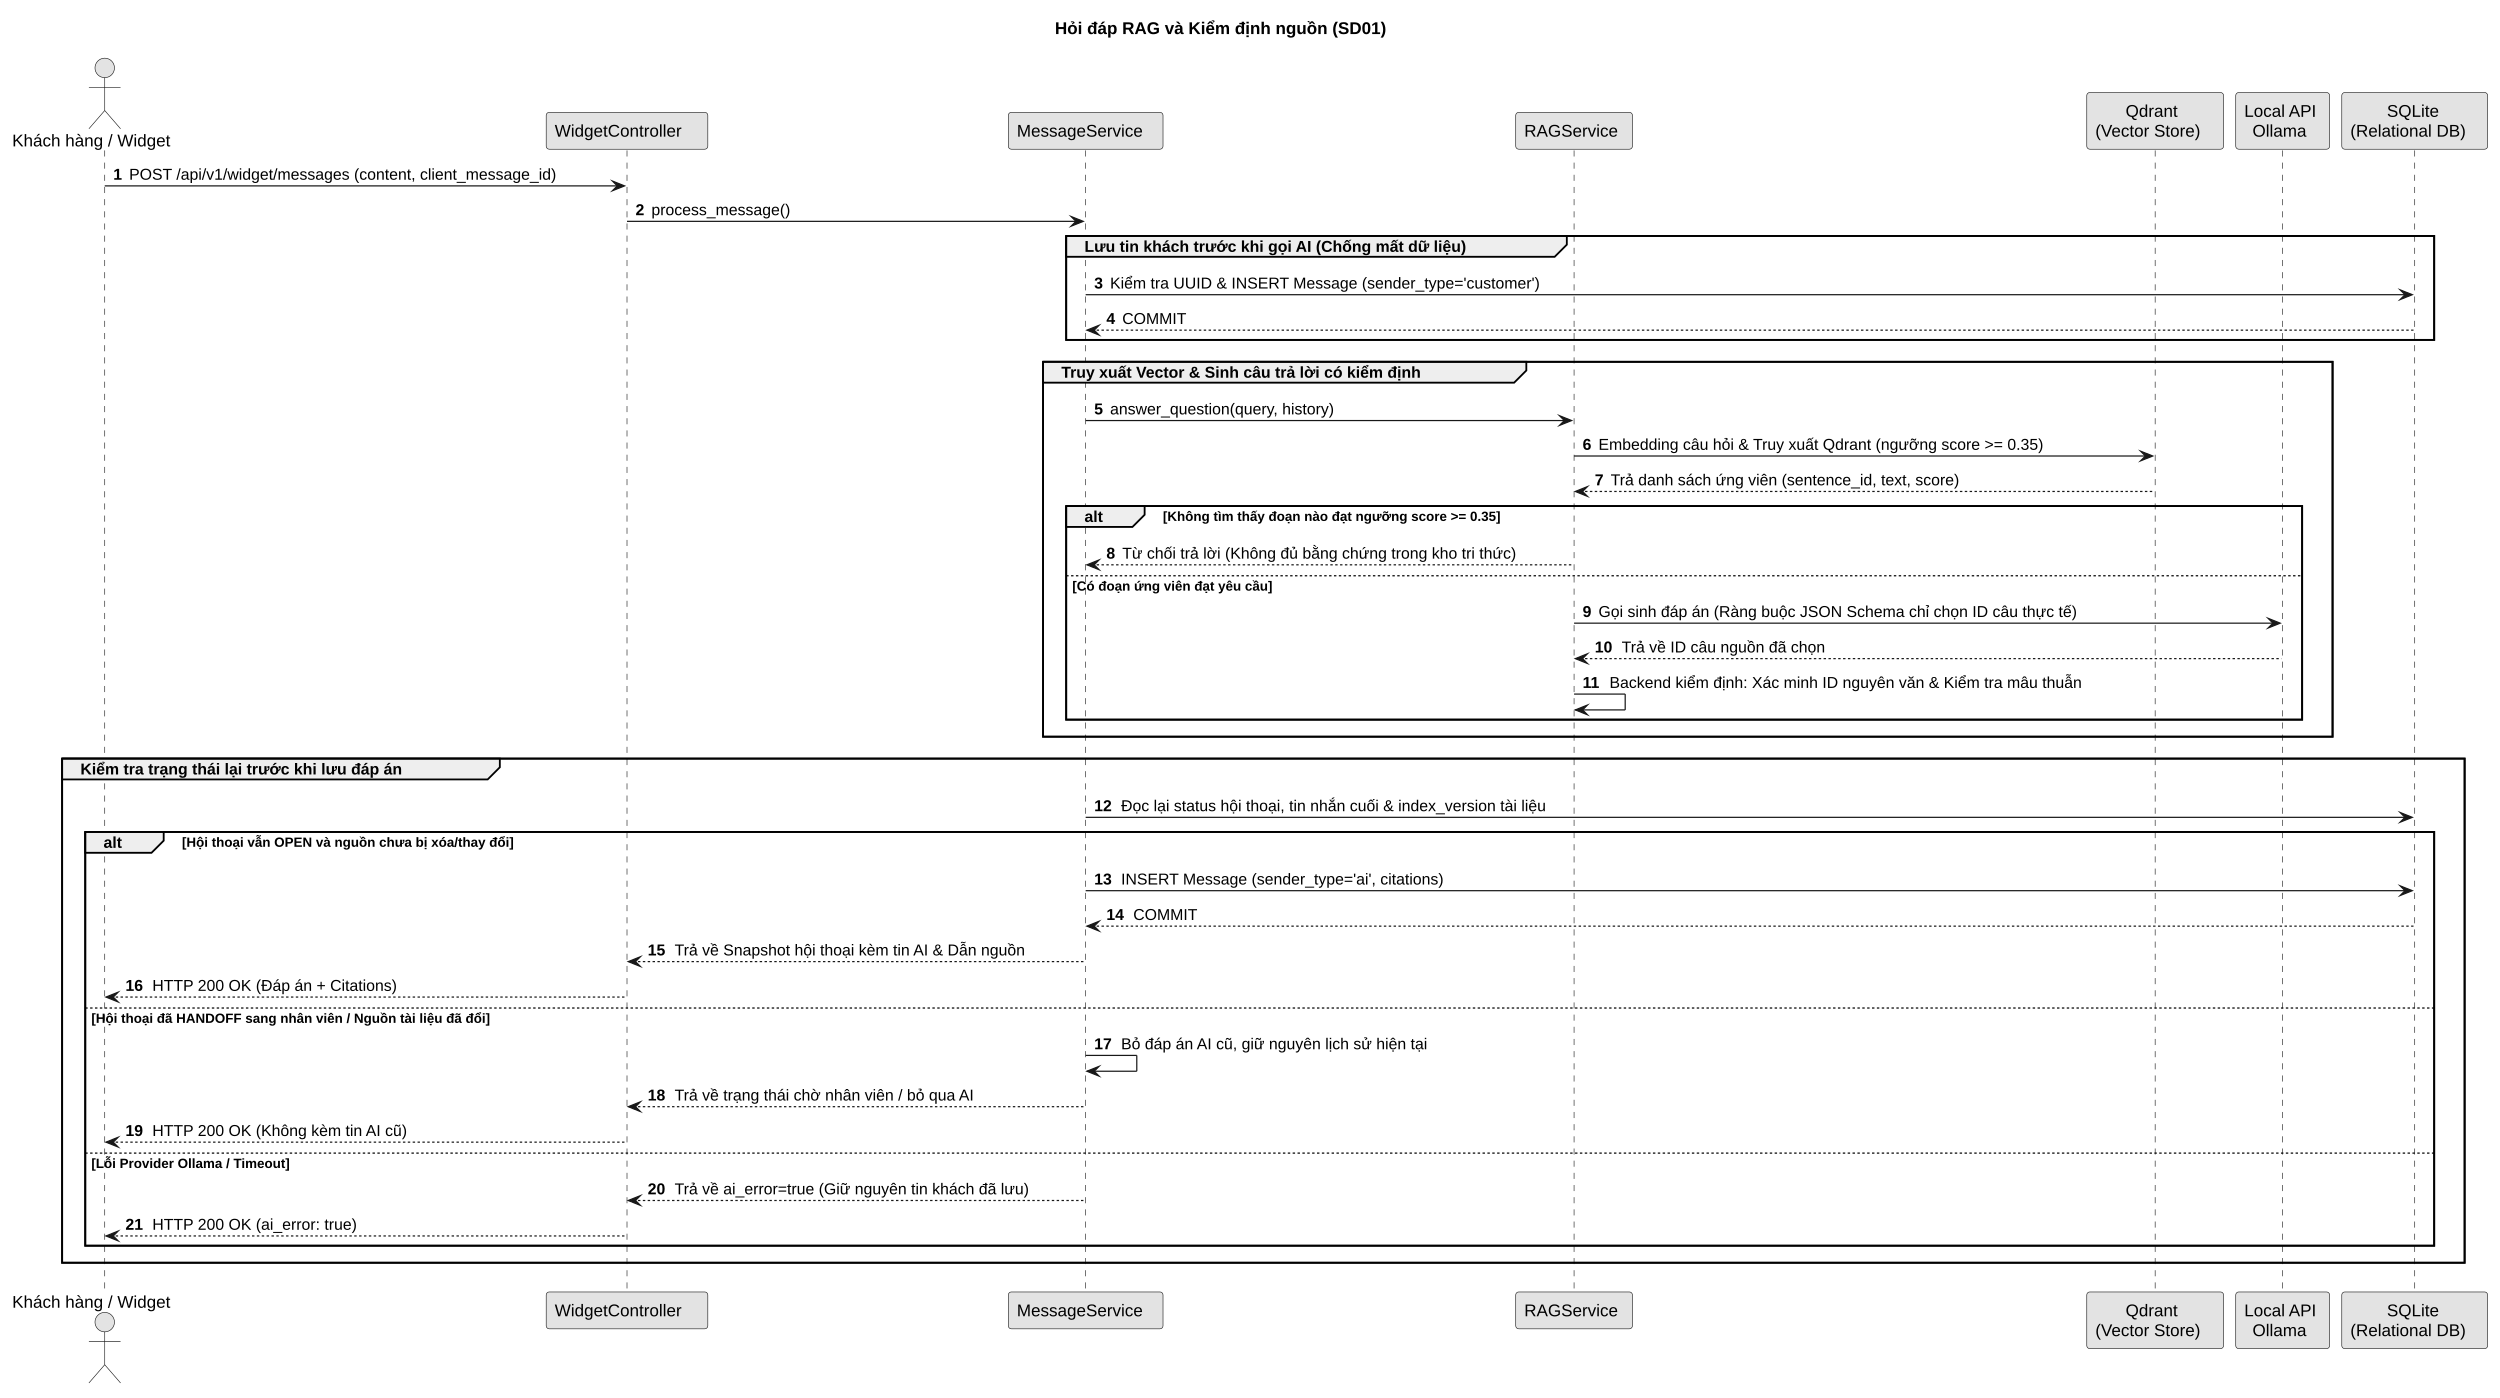
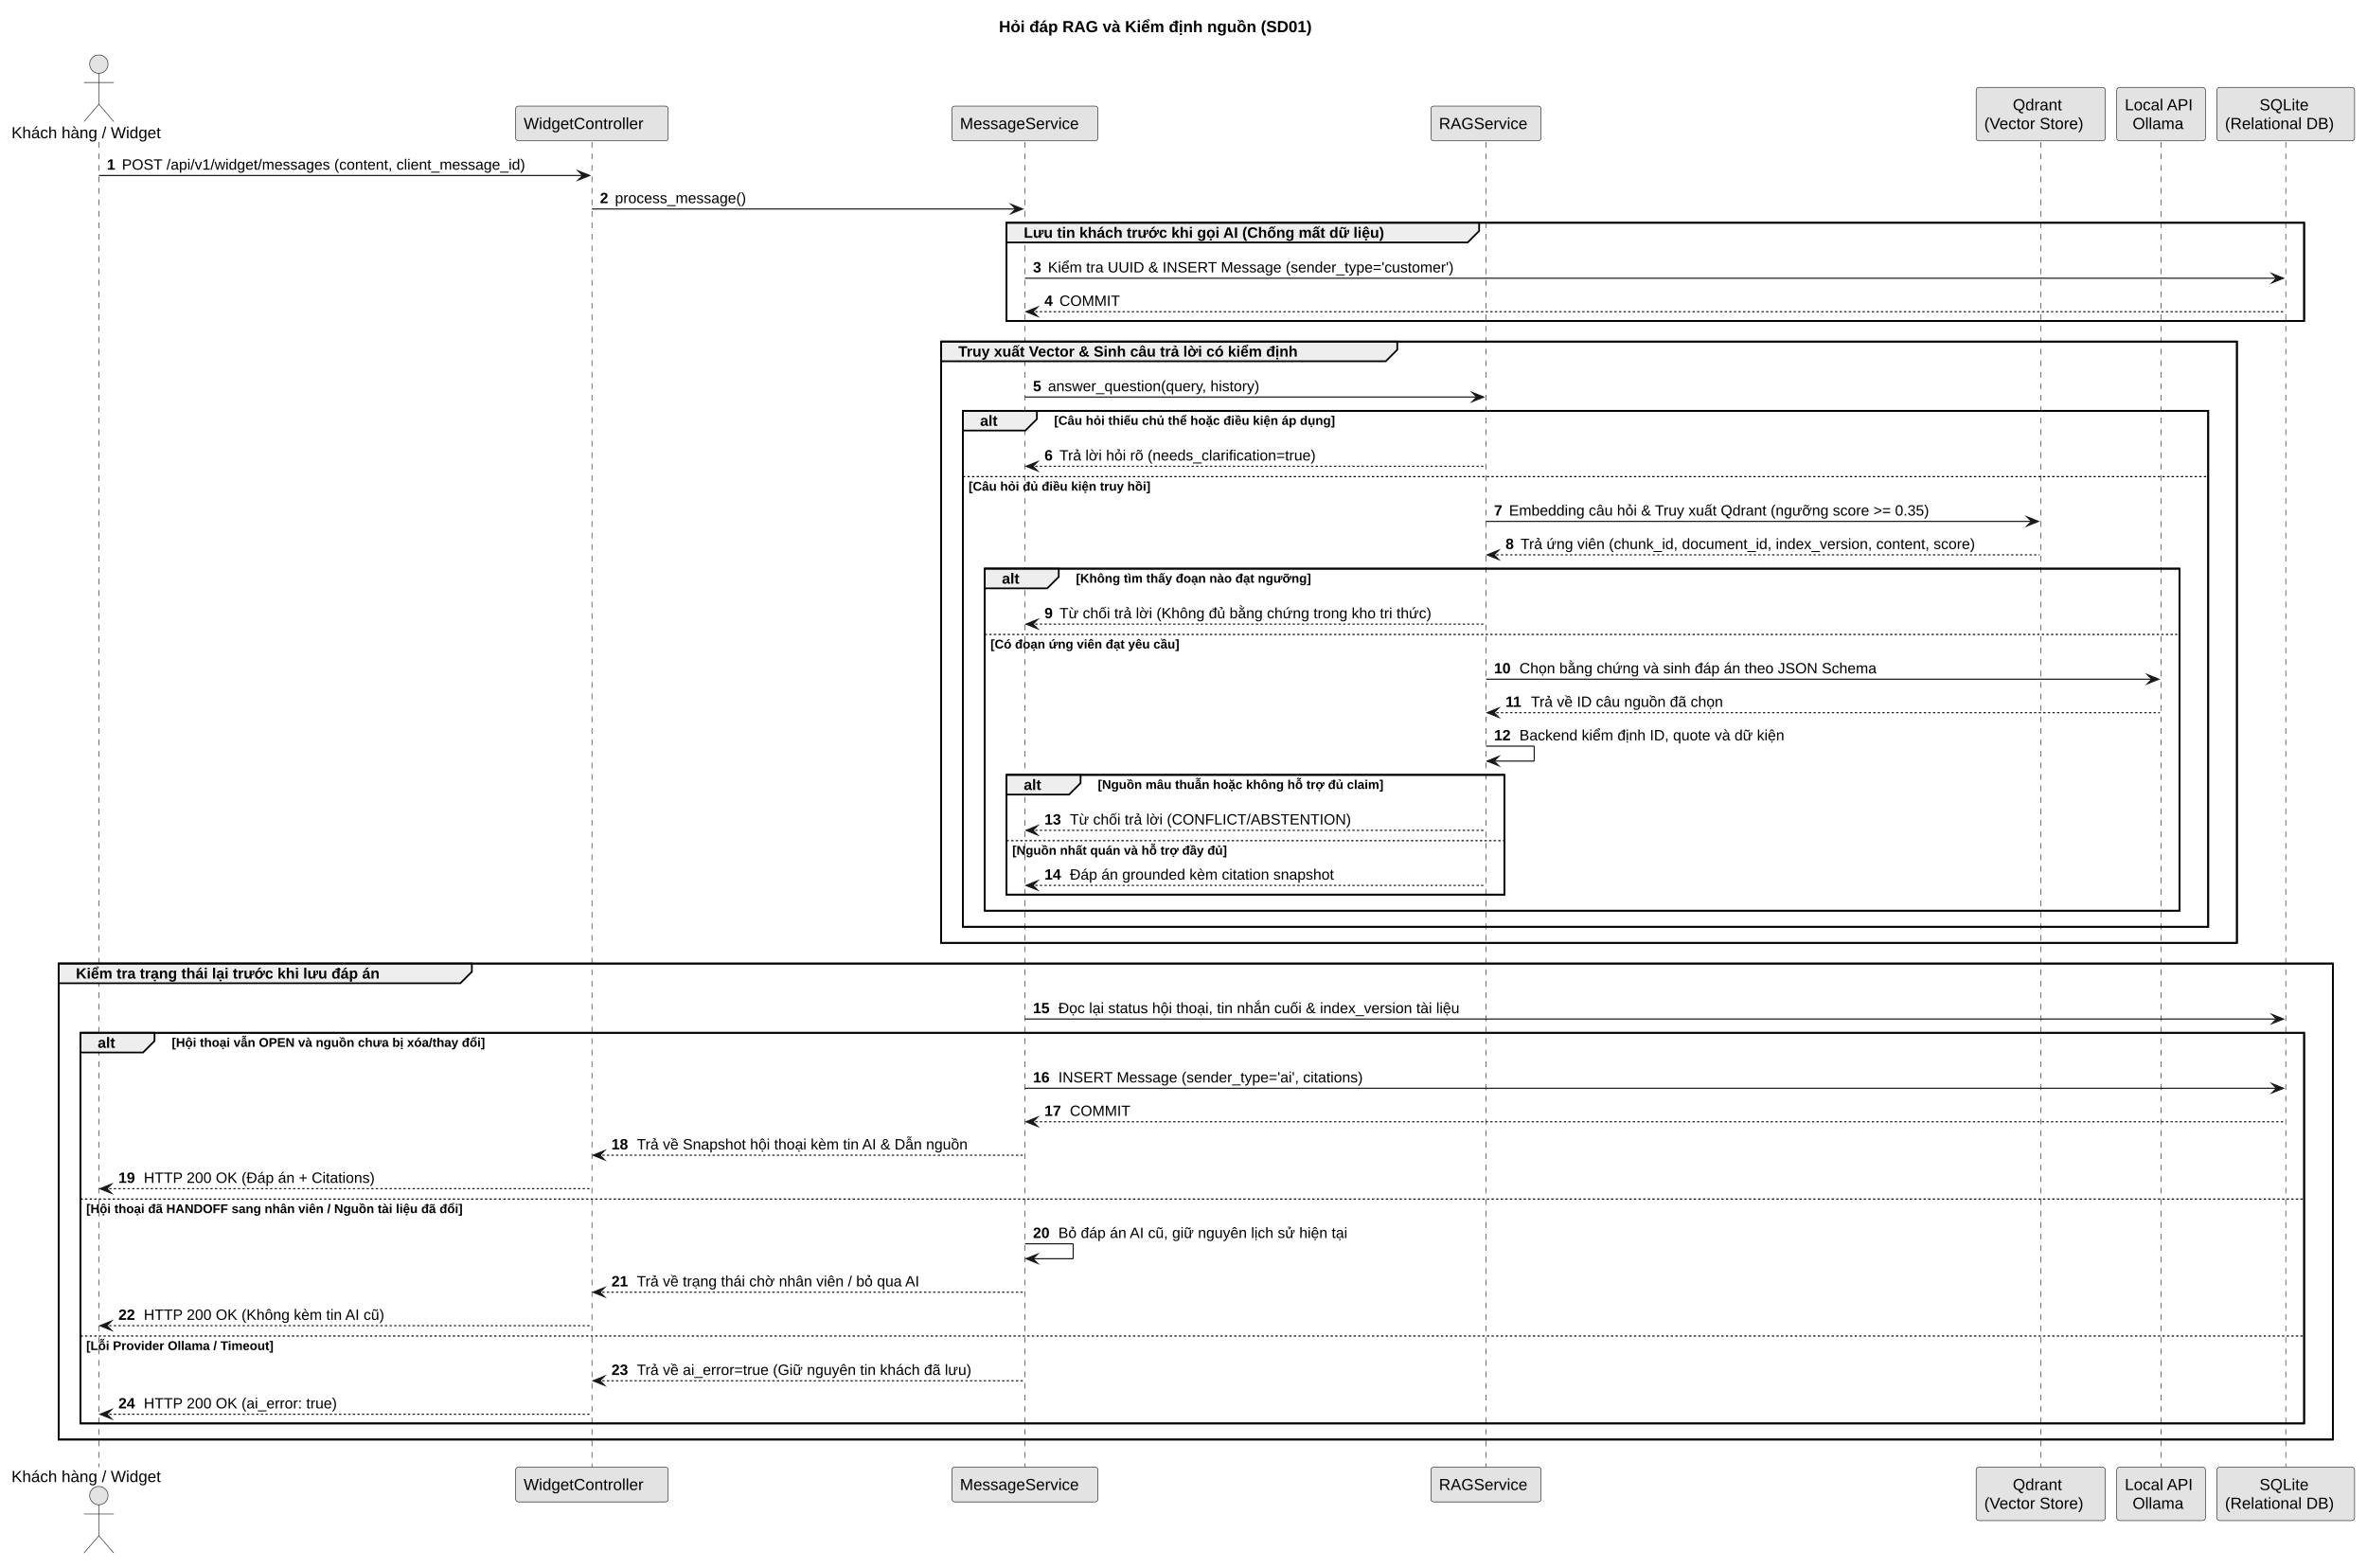
- <svg xmlns="http://www.w3.org/2000/svg" version="1.1" data-diagram-type="SEQUENCE" style="width:2054px;height:1148px;background:#FFFFFF;" width="2054px" height="1148px" viewBox="0 0 2054 1148" zoomAndPan="magnify" preserveAspectRatio="none" contentStyleType="text/css">
+ <svg xmlns="http://www.w3.org/2000/svg" version="1.1" data-diagram-type="SEQUENCE" style="width:2060px;height:1364px;background:#FFFFFF;" width="2060px" height="1364px" viewBox="0 0 2060 1364" zoomAndPan="magnify" preserveAspectRatio="none" contentStyleType="text/css">
  <defs />
  <g font-family="sans-serif" lengthAdjust="spacing">
    <g class="title" data-source-line="5">
-       <text x="866.714" y="27.995" fill="#000" font-size="14" textLength="319.43" font-weight="700" font-family="Arial">Hỏi đáp RAG và Kiểm định nguồn (SD01)</text>
-     </g>
-     <rect x="875.983" y="193.859" width="1123.947" height="85.398" fill="none" style="stroke:#000;stroke-width:1.5;" />
-     <rect x="856.983" y="297.258" width="1059.455" height="308" fill="none" style="stroke:#000;stroke-width:1.5;" />
-     <rect x="875.983" y="415.789" width="1015.455" height="175.469" fill="none" style="stroke:#000;stroke-width:1.5;" />
-     <rect x="51.045" y="623.258" width="1973.884" height="414.203" fill="none" style="stroke:#000;stroke-width:1.5;" />
-     <rect x="70.045" y="683.523" width="1929.884" height="339.938" fill="none" style="stroke:#000;stroke-width:1.5;" />
-     <g>
-       <rect x="82.545" y="123.594" width="8" height="937.867" fill="#000" fill-opacity="0" />
-       <line x1="86.045" y1="123.594" x2="86.045" y2="1061.461" style="stroke:#181818;stroke-width:0.5;stroke-dasharray:5,5;" />
-     </g>
-     <g>
-       <rect x="511.647" y="123.594" width="8" height="937.867" fill="#000" fill-opacity="0" />
-       <line x1="515.147" y1="123.594" x2="515.147" y2="1061.461" style="stroke:#181818;stroke-width:0.5;stroke-dasharray:5,5;" />
-     </g>
-     <g>
-       <rect x="888.483" y="123.594" width="8" height="937.867" fill="#000" fill-opacity="0" />
-       <line x1="891.983" y1="123.594" x2="891.983" y2="1061.461" style="stroke:#181818;stroke-width:0.5;stroke-dasharray:5,5;" />
-     </g>
-     <g>
-       <rect x="1289.757" y="123.594" width="8" height="937.867" fill="#000" fill-opacity="0" />
-       <line x1="1293.257" y1="123.594" x2="1293.257" y2="1061.461" style="stroke:#181818;stroke-width:0.5;stroke-dasharray:5,5;" />
-     </g>
-     <g>
-       <rect x="1767.181" y="123.594" width="8" height="937.867" fill="#000" fill-opacity="0" />
-       <line x1="1770.681" y1="123.594" x2="1770.681" y2="1061.461" style="stroke:#181818;stroke-width:0.5;stroke-dasharray:5,5;" />
-     </g>
-     <g>
-       <rect x="1871.938" y="123.594" width="8" height="937.867" fill="#000" fill-opacity="0" />
-       <line x1="1875.438" y1="123.594" x2="1875.438" y2="1061.461" style="stroke:#181818;stroke-width:0.5;stroke-dasharray:5,5;" />
-     </g>
-     <g>
-       <rect x="1980.43" y="123.594" width="8" height="937.867" fill="#000" fill-opacity="0" />
-       <line x1="1983.93" y1="123.594" x2="1983.93" y2="1061.461" style="stroke:#181818;stroke-width:0.5;stroke-dasharray:5,5;" />
+       <text x="869.39" y="27.995" fill="#000" font-size="14" textLength="319.43" font-weight="700" font-family="Arial">Hỏi đáp RAG và Kiểm định nguồn (SD01)</text>
+     </g>
+     <rect x="875.983" y="193.859" width="1129.3" height="85.398" fill="none" style="stroke:#000;stroke-width:1.5;" />
+     <rect x="818.983" y="297.258" width="1127.808" height="523.273" fill="none" style="stroke:#000;stroke-width:1.5;" />
+     <rect x="837.983" y="357.523" width="1083.808" height="449.008" fill="none" style="stroke:#000;stroke-width:1.5;" />
+     <rect x="856.983" y="494.859" width="1039.808" height="297.672" fill="none" style="stroke:#000;stroke-width:1.5;" />
+     <rect x="875.983" y="674.328" width="433.274" height="104.203" fill="none" style="stroke:#000;stroke-width:1.5;" />
+     <rect x="51.045" y="838.531" width="1979.238" height="414.203" fill="none" style="stroke:#000;stroke-width:1.5;" />
+     <rect x="70.045" y="898.797" width="1935.238" height="339.938" fill="none" style="stroke:#000;stroke-width:1.5;" />
+     <g>
+       <rect x="82.545" y="123.594" width="8" height="1153.141" fill="#000" fill-opacity="0" />
+       <line x1="86.045" y1="123.594" x2="86.045" y2="1276.734" style="stroke:#181818;stroke-width:0.5;stroke-dasharray:5,5;" />
+     </g>
+     <g>
+       <rect x="511.647" y="123.594" width="8" height="1153.141" fill="#000" fill-opacity="0" />
+       <line x1="515.147" y1="123.594" x2="515.147" y2="1276.734" style="stroke:#181818;stroke-width:0.5;stroke-dasharray:5,5;" />
+     </g>
+     <g>
+       <rect x="888.483" y="123.594" width="8" height="1153.141" fill="#000" fill-opacity="0" />
+       <line x1="891.983" y1="123.594" x2="891.983" y2="1276.734" style="stroke:#181818;stroke-width:0.5;stroke-dasharray:5,5;" />
+     </g>
+     <g>
+       <rect x="1289.757" y="123.594" width="8" height="1153.141" fill="#000" fill-opacity="0" />
+       <line x1="1293.257" y1="123.594" x2="1293.257" y2="1276.734" style="stroke:#181818;stroke-width:0.5;stroke-dasharray:5,5;" />
+     </g>
+     <g>
+       <rect x="1772.535" y="123.594" width="8" height="1153.141" fill="#000" fill-opacity="0" />
+       <line x1="1776.035" y1="123.594" x2="1776.035" y2="1276.734" style="stroke:#181818;stroke-width:0.5;stroke-dasharray:5,5;" />
+     </g>
+     <g>
+       <rect x="1877.291" y="123.594" width="8" height="1153.141" fill="#000" fill-opacity="0" />
+       <line x1="1880.791" y1="123.594" x2="1880.791" y2="1276.734" style="stroke:#181818;stroke-width:0.5;stroke-dasharray:5,5;" />
+     </g>
+     <g>
+       <rect x="1985.783" y="123.594" width="8" height="1153.141" fill="#000" fill-opacity="0" />
+       <line x1="1989.283" y1="123.594" x2="1989.283" y2="1276.734" style="stroke:#181818;stroke-width:0.5;stroke-dasharray:5,5;" />
    </g>
    <text x="10" y="120.292" fill="#000" font-size="14" textLength="146.091" font-family="Arial">Khách hàng / Widget</text>
    <ellipse cx="86.045" cy="55.797" rx="8" ry="8" fill="#E3E3E3" style="stroke:#181818;stroke-width:0.5;" />
    <path d="M86.045,63.797 L86.045,90.797 M73.045,71.797 L99.045,71.797 M86.045,90.797 L73.045,105.797 M86.045,90.797 L99.045,105.797" style="stroke:#181818;stroke-width:0.5;" fill="none" />
    <rect x="448.757" y="92.297" width="132.781" height="30.297" fill="#E3E3E3" style="stroke:#181818;stroke-width:0.5;" rx="2.5" ry="2.5" />
    <text x="455.757" y="112.292" fill="#000" font-size="14" textLength="118.781" font-family="Arial">WidgetController</text>
    <rect x="828.433" y="92.297" width="127.101" height="30.297" fill="#E3E3E3" style="stroke:#181818;stroke-width:0.5;" rx="2.5" ry="2.5" />
    <text x="835.433" y="112.292" fill="#000" font-size="14" textLength="113.101" font-family="Arial">MessageService</text>
    <rect x="1245.31" y="92.297" width="95.895" height="30.297" fill="#E3E3E3" style="stroke:#181818;stroke-width:0.5;" rx="2.5" ry="2.5" />
    <text x="1252.31" y="112.292" fill="#000" font-size="14" textLength="81.895" font-family="Arial">RAGService</text>
-     <rect x="1714.49" y="76" width="112.383" height="46.594" fill="#E3E3E3" style="stroke:#181818;stroke-width:0.5;" rx="2.5" ry="2.5" />
-     <text x="1746.379" y="95.995" fill="#000" font-size="14" textLength="48.604" font-family="Arial">Qdrant</text>
-     <text x="1721.49" y="112.292" fill="#000" font-size="14" textLength="98.383" font-family="Arial">(Vector Store)</text>
-     <rect x="1836.873" y="76" width="77.13" height="46.594" fill="#E3E3E3" style="stroke:#181818;stroke-width:0.5;" rx="2.5" ry="2.5" />
-     <text x="1843.873" y="95.995" fill="#000" font-size="14" textLength="63.13" font-family="Arial">Local API</text>
-     <text x="1850.64" y="112.292" fill="#000" font-size="14" textLength="49.595" font-family="Arial">Ollama</text>
-     <rect x="1924.002" y="76" width="119.854" height="46.594" fill="#E3E3E3" style="stroke:#181818;stroke-width:0.5;" rx="2.5" ry="2.5" />
-     <text x="1961.081" y="95.995" fill="#000" font-size="14" textLength="45.698" font-family="Arial">SQLite</text>
-     <text x="1931.002" y="112.292" fill="#000" font-size="14" textLength="105.854" font-family="Arial">(Relational DB)</text>
-     <text x="10" y="1074.456" fill="#000" font-size="14" textLength="146.091" font-family="Arial">Khách hàng / Widget</text>
-     <ellipse cx="86.045" cy="1086.258" rx="8" ry="8" fill="#E3E3E3" style="stroke:#181818;stroke-width:0.5;" />
-     <path d="M86.045,1094.258 L86.045,1121.258 M73.045,1102.258 L99.045,1102.258 M86.045,1121.258 L73.045,1136.258 M86.045,1121.258 L99.045,1136.258" style="stroke:#181818;stroke-width:0.5;" fill="none" />
-     <rect x="448.757" y="1061.461" width="132.781" height="30.297" fill="#E3E3E3" style="stroke:#181818;stroke-width:0.5;" rx="2.5" ry="2.5" />
-     <text x="455.757" y="1081.456" fill="#000" font-size="14" textLength="118.781" font-family="Arial">WidgetController</text>
-     <rect x="828.433" y="1061.461" width="127.101" height="30.297" fill="#E3E3E3" style="stroke:#181818;stroke-width:0.5;" rx="2.5" ry="2.5" />
-     <text x="835.433" y="1081.456" fill="#000" font-size="14" textLength="113.101" font-family="Arial">MessageService</text>
-     <rect x="1245.31" y="1061.461" width="95.895" height="30.297" fill="#E3E3E3" style="stroke:#181818;stroke-width:0.5;" rx="2.5" ry="2.5" />
-     <text x="1252.31" y="1081.456" fill="#000" font-size="14" textLength="81.895" font-family="Arial">RAGService</text>
-     <rect x="1714.49" y="1061.461" width="112.383" height="46.594" fill="#E3E3E3" style="stroke:#181818;stroke-width:0.5;" rx="2.5" ry="2.5" />
-     <text x="1746.379" y="1081.456" fill="#000" font-size="14" textLength="48.604" font-family="Arial">Qdrant</text>
-     <text x="1721.49" y="1097.753" fill="#000" font-size="14" textLength="98.383" font-family="Arial">(Vector Store)</text>
-     <rect x="1836.873" y="1061.461" width="77.13" height="46.594" fill="#E3E3E3" style="stroke:#181818;stroke-width:0.5;" rx="2.5" ry="2.5" />
-     <text x="1843.873" y="1081.456" fill="#000" font-size="14" textLength="63.13" font-family="Arial">Local API</text>
-     <text x="1850.64" y="1097.753" fill="#000" font-size="14" textLength="49.595" font-family="Arial">Ollama</text>
-     <rect x="1924.002" y="1061.461" width="119.854" height="46.594" fill="#E3E3E3" style="stroke:#181818;stroke-width:0.5;" rx="2.5" ry="2.5" />
-     <text x="1961.081" y="1081.456" fill="#000" font-size="14" textLength="45.698" font-family="Arial">SQLite</text>
-     <text x="1931.002" y="1097.753" fill="#000" font-size="14" textLength="105.854" font-family="Arial">(Relational DB)</text>
+     <rect x="1719.843" y="76" width="112.383" height="46.594" fill="#E3E3E3" style="stroke:#181818;stroke-width:0.5;" rx="2.5" ry="2.5" />
+     <text x="1751.733" y="95.995" fill="#000" font-size="14" textLength="48.604" font-family="Arial">Qdrant</text>
+     <text x="1726.843" y="112.292" fill="#000" font-size="14" textLength="98.383" font-family="Arial">(Vector Store)</text>
+     <rect x="1842.226" y="76" width="77.13" height="46.594" fill="#E3E3E3" style="stroke:#181818;stroke-width:0.5;" rx="2.5" ry="2.5" />
+     <text x="1849.226" y="95.995" fill="#000" font-size="14" textLength="63.13" font-family="Arial">Local API</text>
+     <text x="1855.994" y="112.292" fill="#000" font-size="14" textLength="49.595" font-family="Arial">Ollama</text>
+     <rect x="1929.356" y="76" width="119.854" height="46.594" fill="#E3E3E3" style="stroke:#181818;stroke-width:0.5;" rx="2.5" ry="2.5" />
+     <text x="1966.434" y="95.995" fill="#000" font-size="14" textLength="45.698" font-family="Arial">SQLite</text>
+     <text x="1936.356" y="112.292" fill="#000" font-size="14" textLength="105.854" font-family="Arial">(Relational DB)</text>
+     <text x="10" y="1289.729" fill="#000" font-size="14" textLength="146.091" font-family="Arial">Khách hàng / Widget</text>
+     <ellipse cx="86.045" cy="1301.531" rx="8" ry="8" fill="#E3E3E3" style="stroke:#181818;stroke-width:0.5;" />
+     <path d="M86.045,1309.531 L86.045,1336.531 M73.045,1317.531 L99.045,1317.531 M86.045,1336.531 L73.045,1351.531 M86.045,1336.531 L99.045,1351.531" style="stroke:#181818;stroke-width:0.5;" fill="none" />
+     <rect x="448.757" y="1276.734" width="132.781" height="30.297" fill="#E3E3E3" style="stroke:#181818;stroke-width:0.5;" rx="2.5" ry="2.5" />
+     <text x="455.757" y="1296.729" fill="#000" font-size="14" textLength="118.781" font-family="Arial">WidgetController</text>
+     <rect x="828.433" y="1276.734" width="127.101" height="30.297" fill="#E3E3E3" style="stroke:#181818;stroke-width:0.5;" rx="2.5" ry="2.5" />
+     <text x="835.433" y="1296.729" fill="#000" font-size="14" textLength="113.101" font-family="Arial">MessageService</text>
+     <rect x="1245.31" y="1276.734" width="95.895" height="30.297" fill="#E3E3E3" style="stroke:#181818;stroke-width:0.5;" rx="2.5" ry="2.5" />
+     <text x="1252.31" y="1296.729" fill="#000" font-size="14" textLength="81.895" font-family="Arial">RAGService</text>
+     <rect x="1719.843" y="1276.734" width="112.383" height="46.594" fill="#E3E3E3" style="stroke:#181818;stroke-width:0.5;" rx="2.5" ry="2.5" />
+     <text x="1751.733" y="1296.729" fill="#000" font-size="14" textLength="48.604" font-family="Arial">Qdrant</text>
+     <text x="1726.843" y="1313.026" fill="#000" font-size="14" textLength="98.383" font-family="Arial">(Vector Store)</text>
+     <rect x="1842.226" y="1276.734" width="77.13" height="46.594" fill="#E3E3E3" style="stroke:#181818;stroke-width:0.5;" rx="2.5" ry="2.5" />
+     <text x="1849.226" y="1296.729" fill="#000" font-size="14" textLength="63.13" font-family="Arial">Local API</text>
+     <text x="1855.994" y="1313.026" fill="#000" font-size="14" textLength="49.595" font-family="Arial">Ollama</text>
+     <rect x="1929.356" y="1276.734" width="119.854" height="46.594" fill="#E3E3E3" style="stroke:#181818;stroke-width:0.5;" rx="2.5" ry="2.5" />
+     <text x="1966.434" y="1296.729" fill="#000" font-size="14" textLength="45.698" font-family="Arial">SQLite</text>
+     <text x="1936.356" y="1313.026" fill="#000" font-size="14" textLength="105.854" font-family="Arial">(Relational DB)</text>
    <polygon points="503.147,148.727,513.147,152.727,503.147,156.727,507.147,152.727" fill="#181818" style="stroke:#181818;stroke-width:1;stroke-linejoin:miter;stroke-miterlimit:10;" />
    <line x1="86.045" y1="152.727" x2="509.147" y2="152.727" style="stroke:#181818;stroke-width:1;" />
    <text x="93.045" y="147.661" fill="#000" font-size="13" font-weight="700" font-family="Arial">1</text>
    <text x="106.091" y="147.661" fill="#000" font-size="13" textLength="392.057" font-family="Arial">POST /api/v1/widget/messages (content, client_message_id)</text>
    <polygon points="879.983,177.859,889.983,181.859,879.983,185.859,883.983,181.859" fill="#181818" style="stroke:#181818;stroke-width:1;stroke-linejoin:miter;stroke-miterlimit:10;" />
    <line x1="515.147" y1="181.859" x2="885.983" y2="181.859" style="stroke:#181818;stroke-width:1;" />
    <text x="522.147" y="176.793" fill="#000" font-size="13" font-weight="700" font-family="Arial">2</text>
    <text x="535.193" y="176.793" fill="#000" font-size="13" textLength="125.309" font-family="Arial">process_message()</text>
    <path d="M875.983,193.859 L1287.306,193.859 L1287.306,200.992 L1277.306,210.992 L875.983,210.992 L875.983,193.859" style="stroke:#000;stroke-width:1.5;" fill="#EEE" />
-     <rect x="875.983" y="193.859" width="1123.947" height="85.398" fill="none" style="stroke:#000;stroke-width:1.5;" />
+     <rect x="875.983" y="193.859" width="1129.3" height="85.398" fill="none" style="stroke:#000;stroke-width:1.5;" />
    <text x="890.983" y="206.926" fill="#000" font-size="13" textLength="366.323" font-weight="700" font-family="Arial">Lưu tin khách trước khi gọi AI (Chống mất dữ liệu)</text>
-     <polygon points="1971.93,238.125,1981.93,242.125,1971.93,246.125,1975.93,242.125" fill="#181818" style="stroke:#181818;stroke-width:1;stroke-linejoin:miter;stroke-miterlimit:10;" />
-     <line x1="891.983" y1="242.125" x2="1977.93" y2="242.125" style="stroke:#181818;stroke-width:1;" />
+     <polygon points="1977.283,238.125,1987.283,242.125,1977.283,246.125,1981.283,242.125" fill="#181818" style="stroke:#181818;stroke-width:1;stroke-linejoin:miter;stroke-miterlimit:10;" />
+     <line x1="891.983" y1="242.125" x2="1983.283" y2="242.125" style="stroke:#181818;stroke-width:1;" />
    <text x="898.983" y="237.059" fill="#000" font-size="13" font-weight="700" font-family="Arial">3</text>
    <text x="912.028" y="237.059" fill="#000" font-size="13" textLength="392.533" font-family="Arial">Kiểm tra UUID &amp; INSERT Message (sender_type='customer')</text>
    <polygon points="902.983,267.258,892.983,271.258,902.983,275.258,898.983,271.258" fill="#181818" style="stroke:#181818;stroke-width:1;stroke-linejoin:miter;stroke-miterlimit:10;" />
-     <line x1="896.983" y1="271.258" x2="1982.93" y2="271.258" style="stroke:#181818;stroke-width:1;stroke-dasharray:2,2;" />
+     <line x1="896.983" y1="271.258" x2="1988.283" y2="271.258" style="stroke:#181818;stroke-width:1;stroke-dasharray:2,2;" />
    <text x="908.983" y="266.192" fill="#000" font-size="13" font-weight="700" font-family="Arial">4</text>
    <text x="922.028" y="266.192" fill="#000" font-size="13" textLength="53.517" font-family="Arial">COMMIT</text>
-     <path d="M856.983,297.258 L1254.03,297.258 L1254.03,304.391 L1244.03,314.391 L856.983,314.391 L856.983,297.258" style="stroke:#000;stroke-width:1.5;" fill="#EEE" />
-     <rect x="856.983" y="297.258" width="1059.455" height="308" fill="none" style="stroke:#000;stroke-width:1.5;" />
-     <text x="871.983" y="310.325" fill="#000" font-size="13" textLength="352.047" font-weight="700" font-family="Arial">Truy xuất Vector &amp; Sinh câu trả lời có kiểm định</text>
+     <path d="M818.983,297.258 L1216.03,297.258 L1216.03,304.391 L1206.03,314.391 L818.983,314.391 L818.983,297.258" style="stroke:#000;stroke-width:1.5;" fill="#EEE" />
+     <rect x="818.983" y="297.258" width="1127.808" height="523.273" fill="none" style="stroke:#000;stroke-width:1.5;" />
+     <text x="833.983" y="310.325" fill="#000" font-size="13" textLength="352.047" font-weight="700" font-family="Arial">Truy xuất Vector &amp; Sinh câu trả lời có kiểm định</text>
    <polygon points="1281.257,341.523,1291.257,345.523,1281.257,349.523,1285.257,345.523" fill="#181818" style="stroke:#181818;stroke-width:1;stroke-linejoin:miter;stroke-miterlimit:10;" />
    <line x1="891.983" y1="345.523" x2="1287.257" y2="345.523" style="stroke:#181818;stroke-width:1;" />
    <text x="898.983" y="340.458" fill="#000" font-size="13" font-weight="700" font-family="Arial">5</text>
    <text x="912.028" y="340.458" fill="#000" font-size="13" textLength="210.266" font-family="Arial">answer_question(query, history)</text>
-     <polygon points="1758.681,370.656,1768.681,374.656,1758.681,378.656,1762.681,374.656" fill="#181818" style="stroke:#181818;stroke-width:1;stroke-linejoin:miter;stroke-miterlimit:10;" />
-     <line x1="1293.257" y1="374.656" x2="1764.681" y2="374.656" style="stroke:#181818;stroke-width:1;" />
-     <text x="1300.257" y="369.59" fill="#000" font-size="13" font-weight="700" font-family="Arial">6</text>
-     <text x="1313.302" y="369.59" fill="#000" font-size="13" textLength="416.965" font-family="Arial">Embedding câu hỏi &amp; Truy xuất Qdrant (ngưỡng score &gt;= 0.35)</text>
-     <polygon points="1304.257,399.789,1294.257,403.789,1304.257,407.789,1300.257,403.789" fill="#181818" style="stroke:#181818;stroke-width:1;stroke-linejoin:miter;stroke-miterlimit:10;" />
-     <line x1="1298.257" y1="403.789" x2="1769.681" y2="403.789" style="stroke:#181818;stroke-width:1;stroke-dasharray:2,2;" />
-     <text x="1310.257" y="398.723" fill="#000" font-size="13" font-weight="700" font-family="Arial">7</text>
-     <text x="1323.302" y="398.723" fill="#000" font-size="13" textLength="322.639" font-family="Arial">Trả danh sách ứng viên (sentence_id, text, score)</text>
-     <path d="M875.983,415.789 L940.426,415.789 L940.426,422.922 L930.426,432.922 L875.983,432.922 L875.983,415.789" style="stroke:#000;stroke-width:1.5;" fill="#EEE" />
-     <rect x="875.983" y="415.789" width="1015.455" height="175.469" fill="none" style="stroke:#000;stroke-width:1.5;" />
-     <text x="890.983" y="428.856" fill="#000" font-size="13" textLength="19.443" font-weight="700" font-family="Arial">alt</text>
-     <text x="955.426" y="428" fill="#000" font-size="11" textLength="332.245" font-weight="700" font-family="Arial">[Không tìm thấy đoạn nào đạt ngưỡng score &gt;= 0.35]</text>
-     <polygon points="902.983,460.055,892.983,464.055,902.983,468.055,898.983,464.055" fill="#181818" style="stroke:#181818;stroke-width:1;stroke-linejoin:miter;stroke-miterlimit:10;" />
-     <line x1="896.983" y1="464.055" x2="1292.257" y2="464.055" style="stroke:#181818;stroke-width:1;stroke-dasharray:2,2;" />
-     <text x="908.983" y="458.989" fill="#000" font-size="13" font-weight="700" font-family="Arial">8</text>
-     <text x="922.028" y="458.989" fill="#000" font-size="13" textLength="364.229" font-family="Arial">Từ chối trả lời (Không đủ bằng chứng trong kho tri thức)</text>
-     <line x1="875.983" y1="473.055" x2="1891.438" y2="473.055" style="stroke:#000;stroke-width:1;stroke-dasharray:2,2;" />
-     <text x="880.983" y="485.265" fill="#000" font-size="11" textLength="193.907" font-weight="700" font-family="Arial">[Có đoạn ứng viên đạt yêu cầu]</text>
-     <polygon points="1863.438,507.992,1873.438,511.992,1863.438,515.992,1867.438,511.992" fill="#181818" style="stroke:#181818;stroke-width:1;stroke-linejoin:miter;stroke-miterlimit:10;" />
-     <line x1="1293.257" y1="511.992" x2="1869.438" y2="511.992" style="stroke:#181818;stroke-width:1;" />
-     <text x="1300.257" y="506.926" fill="#000" font-size="13" font-weight="700" font-family="Arial">9</text>
-     <text x="1313.302" y="506.926" fill="#000" font-size="13" textLength="432.028" font-family="Arial">Gọi sinh đáp án (Ràng buộc JSON Schema chỉ chọn ID câu thực tế)</text>
-     <polygon points="1304.257,537.125,1294.257,541.125,1304.257,545.125,1300.257,541.125" fill="#181818" style="stroke:#181818;stroke-width:1;stroke-linejoin:miter;stroke-miterlimit:10;" />
-     <line x1="1298.257" y1="541.125" x2="1874.438" y2="541.125" style="stroke:#181818;stroke-width:1;stroke-dasharray:2,2;" />
-     <text x="1310.257" y="536.059" fill="#000" font-size="13" textLength="18.091" font-weight="700" font-family="Arial">10</text>
-     <text x="1332.348" y="536.059" fill="#000" font-size="13" textLength="187.656" font-family="Arial">Trả về ID câu nguồn đã chọn</text>
-     <line x1="1293.257" y1="570.258" x2="1335.257" y2="570.258" style="stroke:#181818;stroke-width:1;" />
-     <line x1="1335.257" y1="570.258" x2="1335.257" y2="583.258" style="stroke:#181818;stroke-width:1;" />
-     <line x1="1294.257" y1="583.258" x2="1335.257" y2="583.258" style="stroke:#181818;stroke-width:1;" />
-     <polygon points="1304.257,579.258,1294.257,583.258,1304.257,587.258,1300.257,583.258" fill="#181818" style="stroke:#181818;stroke-width:1;stroke-linejoin:miter;stroke-miterlimit:10;" />
-     <text x="1300.257" y="565.192" fill="#000" font-size="13" textLength="18.091" font-weight="700" font-family="Arial">11</text>
-     <text x="1322.348" y="565.192" fill="#000" font-size="13" textLength="441.333" font-family="Arial">Backend kiểm định: Xác minh ID nguyên văn &amp; Kiểm tra mâu thuẫn</text>
-     <path d="M51.045,623.258 L410.661,623.258 L410.661,630.391 L400.661,640.391 L51.045,640.391 L51.045,623.258" style="stroke:#000;stroke-width:1.5;" fill="#EEE" />
-     <rect x="51.045" y="623.258" width="1973.884" height="414.203" fill="none" style="stroke:#000;stroke-width:1.5;" />
-     <text x="66.045" y="636.325" fill="#000" font-size="13" textLength="314.615" font-weight="700" font-family="Arial">Kiểm tra trạng thái lại trước khi lưu đáp án</text>
-     <polygon points="1971.93,667.523,1981.93,671.523,1971.93,675.523,1975.93,671.523" fill="#181818" style="stroke:#181818;stroke-width:1;stroke-linejoin:miter;stroke-miterlimit:10;" />
-     <line x1="891.983" y1="671.523" x2="1977.93" y2="671.523" style="stroke:#181818;stroke-width:1;" />
-     <text x="898.983" y="666.458" fill="#000" font-size="13" textLength="18.091" font-weight="700" font-family="Arial">12</text>
-     <text x="921.074" y="666.458" fill="#000" font-size="13" textLength="399.337" font-family="Arial">Đọc lại status hội thoại, tin nhắn cuối &amp; index_version tài liệu</text>
-     <path d="M70.045,683.523 L134.488,683.523 L134.488,690.656 L124.488,700.656 L70.045,700.656 L70.045,683.523" style="stroke:#000;stroke-width:1.5;" fill="#EEE" />
-     <rect x="70.045" y="683.523" width="1929.884" height="339.938" fill="none" style="stroke:#000;stroke-width:1.5;" />
-     <text x="85.045" y="696.59" fill="#000" font-size="13" textLength="19.443" font-weight="700" font-family="Arial">alt</text>
-     <text x="149.488" y="695.734" fill="#000" font-size="11" textLength="321.197" font-weight="700" font-family="Arial">[Hội thoại vẫn OPEN và nguồn chưa bị xóa/thay đổi]</text>
-     <polygon points="1971.93,727.789,1981.93,731.789,1971.93,735.789,1975.93,731.789" fill="#181818" style="stroke:#181818;stroke-width:1;stroke-linejoin:miter;stroke-miterlimit:10;" />
-     <line x1="891.983" y1="731.789" x2="1977.93" y2="731.789" style="stroke:#181818;stroke-width:1;" />
-     <text x="898.983" y="726.723" fill="#000" font-size="13" textLength="18.091" font-weight="700" font-family="Arial">13</text>
-     <text x="921.074" y="726.723" fill="#000" font-size="13" textLength="295.909" font-family="Arial">INSERT Message (sender_type='ai', citations)</text>
-     <polygon points="902.983,756.922,892.983,760.922,902.983,764.922,898.983,760.922" fill="#181818" style="stroke:#181818;stroke-width:1;stroke-linejoin:miter;stroke-miterlimit:10;" />
-     <line x1="896.983" y1="760.922" x2="1982.93" y2="760.922" style="stroke:#181818;stroke-width:1;stroke-dasharray:2,2;" />
-     <text x="908.983" y="755.856" fill="#000" font-size="13" textLength="18.091" font-weight="700" font-family="Arial">14</text>
-     <text x="931.074" y="755.856" fill="#000" font-size="13" textLength="53.517" font-family="Arial">COMMIT</text>
-     <polygon points="526.147,786.055,516.147,790.055,526.147,794.055,522.147,790.055" fill="#181818" style="stroke:#181818;stroke-width:1;stroke-linejoin:miter;stroke-miterlimit:10;" />
-     <line x1="520.147" y1="790.055" x2="890.983" y2="790.055" style="stroke:#181818;stroke-width:1;stroke-dasharray:2,2;" />
-     <text x="532.147" y="784.989" fill="#000" font-size="13" textLength="18.091" font-weight="700" font-family="Arial">15</text>
-     <text x="554.238" y="784.989" fill="#000" font-size="13" textLength="326.854" font-family="Arial">Trả về Snapshot hội thoại kèm tin AI &amp; Dẫn nguồn</text>
-     <polygon points="97.045,815.188,87.045,819.188,97.045,823.188,93.045,819.188" fill="#181818" style="stroke:#181818;stroke-width:1;stroke-linejoin:miter;stroke-miterlimit:10;" />
-     <line x1="91.045" y1="819.188" x2="514.147" y2="819.188" style="stroke:#181818;stroke-width:1;stroke-dasharray:2,2;" />
-     <text x="103.045" y="814.122" fill="#000" font-size="13" textLength="18.091" font-weight="700" font-family="Arial">16</text>
-     <text x="125.136" y="814.122" fill="#000" font-size="13" textLength="222.822" font-family="Arial">HTTP 200 OK (Đáp án + Citations)</text>
-     <line x1="70.045" y1="828.188" x2="1999.93" y2="828.188" style="stroke:#000;stroke-width:1;stroke-dasharray:2,2;" />
-     <text x="75.045" y="840.398" fill="#000" font-size="11" textLength="389.039" font-weight="700" font-family="Arial">[Hội thoại đã HANDOFF sang nhân viên / Nguồn tài liệu đã đổi]</text>
-     <line x1="891.983" y1="867.125" x2="933.983" y2="867.125" style="stroke:#181818;stroke-width:1;" />
-     <line x1="933.983" y1="867.125" x2="933.983" y2="880.125" style="stroke:#181818;stroke-width:1;" />
-     <line x1="892.983" y1="880.125" x2="933.983" y2="880.125" style="stroke:#181818;stroke-width:1;" />
-     <polygon points="902.983,876.125,892.983,880.125,902.983,884.125,898.983,880.125" fill="#181818" style="stroke:#181818;stroke-width:1;stroke-linejoin:miter;stroke-miterlimit:10;" />
-     <text x="898.983" y="862.059" fill="#000" font-size="13" textLength="18.091" font-weight="700" font-family="Arial">17</text>
-     <text x="921.074" y="862.059" fill="#000" font-size="13" textLength="282.268" font-family="Arial">Bỏ đáp án AI cũ, giữ nguyên lịch sử hiện tại</text>
-     <polygon points="526.147,905.258,516.147,909.258,526.147,913.258,522.147,909.258" fill="#181818" style="stroke:#181818;stroke-width:1;stroke-linejoin:miter;stroke-miterlimit:10;" />
-     <line x1="520.147" y1="909.258" x2="890.983" y2="909.258" style="stroke:#181818;stroke-width:1;stroke-dasharray:2,2;" />
-     <text x="532.147" y="904.192" fill="#000" font-size="13" textLength="18.091" font-weight="700" font-family="Arial">18</text>
-     <text x="554.238" y="904.192" fill="#000" font-size="13" textLength="279.417" font-family="Arial">Trả về trạng thái chờ nhân viên / bỏ qua AI</text>
-     <polygon points="97.045,934.391,87.045,938.391,97.045,942.391,93.045,938.391" fill="#181818" style="stroke:#181818;stroke-width:1;stroke-linejoin:miter;stroke-miterlimit:10;" />
-     <line x1="91.045" y1="938.391" x2="514.147" y2="938.391" style="stroke:#181818;stroke-width:1;stroke-dasharray:2,2;" />
-     <text x="103.045" y="933.325" fill="#000" font-size="13" textLength="18.091" font-weight="700" font-family="Arial">19</text>
-     <text x="125.136" y="933.325" fill="#000" font-size="13" textLength="230.598" font-family="Arial">HTTP 200 OK (Không kèm tin AI cũ)</text>
-     <line x1="70.045" y1="947.391" x2="1999.93" y2="947.391" style="stroke:#000;stroke-width:1;stroke-dasharray:2,2;" />
-     <text x="75.045" y="959.601" fill="#000" font-size="11" textLength="194.514" font-weight="700" font-family="Arial">[Lỗi Provider Ollama / Timeout]</text>
-     <polygon points="526.147,982.328,516.147,986.328,526.147,990.328,522.147,986.328" fill="#181818" style="stroke:#181818;stroke-width:1;stroke-linejoin:miter;stroke-miterlimit:10;" />
-     <line x1="520.147" y1="986.328" x2="890.983" y2="986.328" style="stroke:#181818;stroke-width:1;stroke-dasharray:2,2;" />
-     <text x="532.147" y="981.262" fill="#000" font-size="13" textLength="18.091" font-weight="700" font-family="Arial">20</text>
-     <text x="554.238" y="981.262" fill="#000" font-size="13" textLength="330.745" font-family="Arial">Trả về ai_error=true (Giữ nguyên tin khách đã lưu)</text>
-     <polygon points="97.045,1011.461,87.045,1015.461,97.045,1019.461,93.045,1015.461" fill="#181818" style="stroke:#181818;stroke-width:1;stroke-linejoin:miter;stroke-miterlimit:10;" />
-     <line x1="91.045" y1="1015.461" x2="514.147" y2="1015.461" style="stroke:#181818;stroke-width:1;stroke-dasharray:2,2;" />
-     <text x="103.045" y="1010.395" fill="#000" font-size="13" textLength="18.091" font-weight="700" font-family="Arial">21</text>
-     <text x="125.136" y="1010.395" fill="#000" font-size="13" textLength="184.863" font-family="Arial">HTTP 200 OK (ai_error: true)</text>
+     <path d="M837.983,357.523 L902.426,357.523 L902.426,364.656 L892.426,374.656 L837.983,374.656 L837.983,357.523" style="stroke:#000;stroke-width:1.5;" fill="#EEE" />
+     <rect x="837.983" y="357.523" width="1083.808" height="449.008" fill="none" style="stroke:#000;stroke-width:1.5;" />
+     <text x="852.983" y="370.59" fill="#000" font-size="13" textLength="19.443" font-weight="700" font-family="Arial">alt</text>
+     <text x="917.426" y="369.734" fill="#000" font-size="11" textLength="291.242" font-weight="700" font-family="Arial">[Câu hỏi thiếu chủ thể hoặc điều kiện áp dụng]</text>
+     <polygon points="902.983,401.789,892.983,405.789,902.983,409.789,898.983,405.789" fill="#181818" style="stroke:#181818;stroke-width:1;stroke-linejoin:miter;stroke-miterlimit:10;" />
+     <line x1="896.983" y1="405.789" x2="1292.257" y2="405.789" style="stroke:#181818;stroke-width:1;stroke-dasharray:2,2;" />
+     <text x="908.983" y="400.723" fill="#000" font-size="13" font-weight="700" font-family="Arial">6</text>
+     <text x="922.028" y="400.723" fill="#000" font-size="13" textLength="255.423" font-family="Arial">Trả lời hỏi rõ (needs_clarification=true)</text>
+     <line x1="837.983" y1="414.789" x2="1921.791" y2="414.789" style="stroke:#000;stroke-width:1;stroke-dasharray:2,2;" />
+     <text x="842.983" y="427" fill="#000" font-size="11" textLength="189.379" font-weight="700" font-family="Arial">[Câu hỏi đủ điều kiện truy hồi]</text>
+     <polygon points="1764.035,449.727,1774.035,453.727,1764.035,457.727,1768.035,453.727" fill="#181818" style="stroke:#181818;stroke-width:1;stroke-linejoin:miter;stroke-miterlimit:10;" />
+     <line x1="1293.257" y1="453.727" x2="1770.035" y2="453.727" style="stroke:#181818;stroke-width:1;" />
+     <text x="1300.257" y="448.661" fill="#000" font-size="13" font-weight="700" font-family="Arial">7</text>
+     <text x="1313.302" y="448.661" fill="#000" font-size="13" textLength="416.965" font-family="Arial">Embedding câu hỏi &amp; Truy xuất Qdrant (ngưỡng score &gt;= 0.35)</text>
+     <polygon points="1304.257,478.859,1294.257,482.859,1304.257,486.859,1300.257,482.859" fill="#181818" style="stroke:#181818;stroke-width:1;stroke-linejoin:miter;stroke-miterlimit:10;" />
+     <line x1="1298.257" y1="482.859" x2="1775.035" y2="482.859" style="stroke:#181818;stroke-width:1;stroke-dasharray:2,2;" />
+     <text x="1310.257" y="477.793" fill="#000" font-size="13" font-weight="700" font-family="Arial">8</text>
+     <text x="1323.302" y="477.793" fill="#000" font-size="13" textLength="445.732" font-family="Arial">Trả ứng viên (chunk_id, document_id, index_version, content, score)</text>
+     <path d="M856.983,494.859 L921.426,494.859 L921.426,501.992 L911.426,511.992 L856.983,511.992 L856.983,494.859" style="stroke:#000;stroke-width:1.5;" fill="#EEE" />
+     <rect x="856.983" y="494.859" width="1039.808" height="297.672" fill="none" style="stroke:#000;stroke-width:1.5;" />
+     <text x="871.983" y="507.926" fill="#000" font-size="13" textLength="19.443" font-weight="700" font-family="Arial">alt</text>
+     <text x="936.426" y="507.07" fill="#000" font-size="11" textLength="241.672" font-weight="700" font-family="Arial">[Không tìm thấy đoạn nào đạt ngưỡng]</text>
+     <polygon points="902.983,539.125,892.983,543.125,902.983,547.125,898.983,543.125" fill="#181818" style="stroke:#181818;stroke-width:1;stroke-linejoin:miter;stroke-miterlimit:10;" />
+     <line x1="896.983" y1="543.125" x2="1292.257" y2="543.125" style="stroke:#181818;stroke-width:1;stroke-dasharray:2,2;" />
+     <text x="908.983" y="538.059" fill="#000" font-size="13" font-weight="700" font-family="Arial">9</text>
+     <text x="922.028" y="538.059" fill="#000" font-size="13" textLength="364.229" font-family="Arial">Từ chối trả lời (Không đủ bằng chứng trong kho tri thức)</text>
+     <line x1="856.983" y1="552.125" x2="1896.791" y2="552.125" style="stroke:#000;stroke-width:1;stroke-dasharray:2,2;" />
+     <text x="861.983" y="564.335" fill="#000" font-size="11" textLength="193.907" font-weight="700" font-family="Arial">[Có đoạn ứng viên đạt yêu cầu]</text>
+     <polygon points="1868.791,587.063,1878.791,591.063,1868.791,595.063,1872.791,591.063" fill="#181818" style="stroke:#181818;stroke-width:1;stroke-linejoin:miter;stroke-miterlimit:10;" />
+     <line x1="1293.257" y1="591.063" x2="1874.791" y2="591.063" style="stroke:#181818;stroke-width:1;" />
+     <text x="1300.257" y="585.997" fill="#000" font-size="13" textLength="18.091" font-weight="700" font-family="Arial">10</text>
+     <text x="1322.348" y="585.997" fill="#000" font-size="13" textLength="340.323" font-family="Arial">Chọn bằng chứng và sinh đáp án theo JSON Schema</text>
+     <polygon points="1304.257,616.195,1294.257,620.195,1304.257,624.195,1300.257,620.195" fill="#181818" style="stroke:#181818;stroke-width:1;stroke-linejoin:miter;stroke-miterlimit:10;" />
+     <line x1="1298.257" y1="620.195" x2="1879.791" y2="620.195" style="stroke:#181818;stroke-width:1;stroke-dasharray:2,2;" />
+     <text x="1310.257" y="615.129" fill="#000" font-size="13" textLength="18.091" font-weight="700" font-family="Arial">11</text>
+     <text x="1332.348" y="615.129" fill="#000" font-size="13" textLength="187.656" font-family="Arial">Trả về ID câu nguồn đã chọn</text>
+     <line x1="1293.257" y1="649.328" x2="1335.257" y2="649.328" style="stroke:#181818;stroke-width:1;" />
+     <line x1="1335.257" y1="649.328" x2="1335.257" y2="662.328" style="stroke:#181818;stroke-width:1;" />
+     <line x1="1294.257" y1="662.328" x2="1335.257" y2="662.328" style="stroke:#181818;stroke-width:1;" />
+     <polygon points="1304.257,658.328,1294.257,662.328,1304.257,666.328,1300.257,662.328" fill="#181818" style="stroke:#181818;stroke-width:1;stroke-linejoin:miter;stroke-miterlimit:10;" />
+     <text x="1300.257" y="644.262" fill="#000" font-size="13" textLength="18.091" font-weight="700" font-family="Arial">12</text>
+     <text x="1322.348" y="644.262" fill="#000" font-size="13" textLength="260.165" font-family="Arial">Backend kiểm định ID, quote và dữ kiện</text>
+     <path d="M875.983,674.328 L940.426,674.328 L940.426,681.461 L930.426,691.461 L875.983,691.461 L875.983,674.328" style="stroke:#000;stroke-width:1.5;" fill="#EEE" />
+     <rect x="875.983" y="674.328" width="433.274" height="104.203" fill="none" style="stroke:#000;stroke-width:1.5;" />
+     <text x="890.983" y="687.395" fill="#000" font-size="13" textLength="19.443" font-weight="700" font-family="Arial">alt</text>
+     <text x="955.426" y="686.539" fill="#000" font-size="11" textLength="293.901" font-weight="700" font-family="Arial">[Nguồn mâu thuẫn hoặc không hỗ trợ đủ claim]</text>
+     <polygon points="902.983,718.594,892.983,722.594,902.983,726.594,898.983,722.594" fill="#181818" style="stroke:#181818;stroke-width:1;stroke-linejoin:miter;stroke-miterlimit:10;" />
+     <line x1="896.983" y1="722.594" x2="1292.257" y2="722.594" style="stroke:#181818;stroke-width:1;stroke-dasharray:2,2;" />
+     <text x="908.983" y="717.528" fill="#000" font-size="13" textLength="18.091" font-weight="700" font-family="Arial">13</text>
+     <text x="931.074" y="717.528" fill="#000" font-size="13" textLength="256.052" font-family="Arial">Từ chối trả lời (CONFLICT/ABSTENTION)</text>
+     <line x1="875.983" y1="731.594" x2="1309.257" y2="731.594" style="stroke:#000;stroke-width:1;stroke-dasharray:2,2;" />
+     <text x="880.983" y="743.804" fill="#000" font-size="11" textLength="222.857" font-weight="700" font-family="Arial">[Nguồn nhất quán và hỗ trợ đầy đủ]</text>
+     <polygon points="902.983,766.531,892.983,770.531,902.983,774.531,898.983,770.531" fill="#181818" style="stroke:#181818;stroke-width:1;stroke-linejoin:miter;stroke-miterlimit:10;" />
+     <line x1="896.983" y1="770.531" x2="1292.257" y2="770.531" style="stroke:#181818;stroke-width:1;stroke-dasharray:2,2;" />
+     <text x="908.983" y="765.465" fill="#000" font-size="13" textLength="18.091" font-weight="700" font-family="Arial">14</text>
+     <text x="931.074" y="765.465" fill="#000" font-size="13" textLength="261.898" font-family="Arial">Đáp án grounded kèm citation snapshot</text>
+     <path d="M51.045,838.531 L410.661,838.531 L410.661,845.664 L400.661,855.664 L51.045,855.664 L51.045,838.531" style="stroke:#000;stroke-width:1.5;" fill="#EEE" />
+     <rect x="51.045" y="838.531" width="1979.238" height="414.203" fill="none" style="stroke:#000;stroke-width:1.5;" />
+     <text x="66.045" y="851.598" fill="#000" font-size="13" textLength="314.615" font-weight="700" font-family="Arial">Kiểm tra trạng thái lại trước khi lưu đáp án</text>
+     <polygon points="1977.283,882.797,1987.283,886.797,1977.283,890.797,1981.283,886.797" fill="#181818" style="stroke:#181818;stroke-width:1;stroke-linejoin:miter;stroke-miterlimit:10;" />
+     <line x1="891.983" y1="886.797" x2="1983.283" y2="886.797" style="stroke:#181818;stroke-width:1;" />
+     <text x="898.983" y="881.731" fill="#000" font-size="13" textLength="18.091" font-weight="700" font-family="Arial">15</text>
+     <text x="921.074" y="881.731" fill="#000" font-size="13" textLength="399.337" font-family="Arial">Đọc lại status hội thoại, tin nhắn cuối &amp; index_version tài liệu</text>
+     <path d="M70.045,898.797 L134.488,898.797 L134.488,905.93 L124.488,915.93 L70.045,915.93 L70.045,898.797" style="stroke:#000;stroke-width:1.5;" fill="#EEE" />
+     <rect x="70.045" y="898.797" width="1935.238" height="339.938" fill="none" style="stroke:#000;stroke-width:1.5;" />
+     <text x="85.045" y="911.864" fill="#000" font-size="13" textLength="19.443" font-weight="700" font-family="Arial">alt</text>
+     <text x="149.488" y="911.007" fill="#000" font-size="11" textLength="321.197" font-weight="700" font-family="Arial">[Hội thoại vẫn OPEN và nguồn chưa bị xóa/thay đổi]</text>
+     <polygon points="1977.283,943.063,1987.283,947.063,1977.283,951.063,1981.283,947.063" fill="#181818" style="stroke:#181818;stroke-width:1;stroke-linejoin:miter;stroke-miterlimit:10;" />
+     <line x1="891.983" y1="947.063" x2="1983.283" y2="947.063" style="stroke:#181818;stroke-width:1;" />
+     <text x="898.983" y="941.997" fill="#000" font-size="13" textLength="18.091" font-weight="700" font-family="Arial">16</text>
+     <text x="921.074" y="941.997" fill="#000" font-size="13" textLength="295.909" font-family="Arial">INSERT Message (sender_type='ai', citations)</text>
+     <polygon points="902.983,972.195,892.983,976.195,902.983,980.195,898.983,976.195" fill="#181818" style="stroke:#181818;stroke-width:1;stroke-linejoin:miter;stroke-miterlimit:10;" />
+     <line x1="896.983" y1="976.195" x2="1988.283" y2="976.195" style="stroke:#181818;stroke-width:1;stroke-dasharray:2,2;" />
+     <text x="908.983" y="971.129" fill="#000" font-size="13" textLength="18.091" font-weight="700" font-family="Arial">17</text>
+     <text x="931.074" y="971.129" fill="#000" font-size="13" textLength="53.517" font-family="Arial">COMMIT</text>
+     <polygon points="526.147,1001.328,516.147,1005.328,526.147,1009.328,522.147,1005.328" fill="#181818" style="stroke:#181818;stroke-width:1;stroke-linejoin:miter;stroke-miterlimit:10;" />
+     <line x1="520.147" y1="1005.328" x2="890.983" y2="1005.328" style="stroke:#181818;stroke-width:1;stroke-dasharray:2,2;" />
+     <text x="532.147" y="1000.262" fill="#000" font-size="13" textLength="18.091" font-weight="700" font-family="Arial">18</text>
+     <text x="554.238" y="1000.262" fill="#000" font-size="13" textLength="326.854" font-family="Arial">Trả về Snapshot hội thoại kèm tin AI &amp; Dẫn nguồn</text>
+     <polygon points="97.045,1030.461,87.045,1034.461,97.045,1038.461,93.045,1034.461" fill="#181818" style="stroke:#181818;stroke-width:1;stroke-linejoin:miter;stroke-miterlimit:10;" />
+     <line x1="91.045" y1="1034.461" x2="514.147" y2="1034.461" style="stroke:#181818;stroke-width:1;stroke-dasharray:2,2;" />
+     <text x="103.045" y="1029.395" fill="#000" font-size="13" textLength="18.091" font-weight="700" font-family="Arial">19</text>
+     <text x="125.136" y="1029.395" fill="#000" font-size="13" textLength="222.822" font-family="Arial">HTTP 200 OK (Đáp án + Citations)</text>
+     <line x1="70.045" y1="1043.461" x2="2005.283" y2="1043.461" style="stroke:#000;stroke-width:1;stroke-dasharray:2,2;" />
+     <text x="75.045" y="1055.671" fill="#000" font-size="11" textLength="389.039" font-weight="700" font-family="Arial">[Hội thoại đã HANDOFF sang nhân viên / Nguồn tài liệu đã đổi]</text>
+     <line x1="891.983" y1="1082.398" x2="933.983" y2="1082.398" style="stroke:#181818;stroke-width:1;" />
+     <line x1="933.983" y1="1082.398" x2="933.983" y2="1095.398" style="stroke:#181818;stroke-width:1;" />
+     <line x1="892.983" y1="1095.398" x2="933.983" y2="1095.398" style="stroke:#181818;stroke-width:1;" />
+     <polygon points="902.983,1091.398,892.983,1095.398,902.983,1099.398,898.983,1095.398" fill="#181818" style="stroke:#181818;stroke-width:1;stroke-linejoin:miter;stroke-miterlimit:10;" />
+     <text x="898.983" y="1077.333" fill="#000" font-size="13" textLength="18.091" font-weight="700" font-family="Arial">20</text>
+     <text x="921.074" y="1077.333" fill="#000" font-size="13" textLength="282.268" font-family="Arial">Bỏ đáp án AI cũ, giữ nguyên lịch sử hiện tại</text>
+     <polygon points="526.147,1120.531,516.147,1124.531,526.147,1128.531,522.147,1124.531" fill="#181818" style="stroke:#181818;stroke-width:1;stroke-linejoin:miter;stroke-miterlimit:10;" />
+     <line x1="520.147" y1="1124.531" x2="890.983" y2="1124.531" style="stroke:#181818;stroke-width:1;stroke-dasharray:2,2;" />
+     <text x="532.147" y="1119.465" fill="#000" font-size="13" textLength="18.091" font-weight="700" font-family="Arial">21</text>
+     <text x="554.238" y="1119.465" fill="#000" font-size="13" textLength="279.417" font-family="Arial">Trả về trạng thái chờ nhân viên / bỏ qua AI</text>
+     <polygon points="97.045,1149.664,87.045,1153.664,97.045,1157.664,93.045,1153.664" fill="#181818" style="stroke:#181818;stroke-width:1;stroke-linejoin:miter;stroke-miterlimit:10;" />
+     <line x1="91.045" y1="1153.664" x2="514.147" y2="1153.664" style="stroke:#181818;stroke-width:1;stroke-dasharray:2,2;" />
+     <text x="103.045" y="1148.598" fill="#000" font-size="13" textLength="18.091" font-weight="700" font-family="Arial">22</text>
+     <text x="125.136" y="1148.598" fill="#000" font-size="13" textLength="230.598" font-family="Arial">HTTP 200 OK (Không kèm tin AI cũ)</text>
+     <line x1="70.045" y1="1162.664" x2="2005.283" y2="1162.664" style="stroke:#000;stroke-width:1;stroke-dasharray:2,2;" />
+     <text x="75.045" y="1174.875" fill="#000" font-size="11" textLength="194.514" font-weight="700" font-family="Arial">[Lỗi Provider Ollama / Timeout]</text>
+     <polygon points="526.147,1197.602,516.147,1201.602,526.147,1205.602,522.147,1201.602" fill="#181818" style="stroke:#181818;stroke-width:1;stroke-linejoin:miter;stroke-miterlimit:10;" />
+     <line x1="520.147" y1="1201.602" x2="890.983" y2="1201.602" style="stroke:#181818;stroke-width:1;stroke-dasharray:2,2;" />
+     <text x="532.147" y="1196.536" fill="#000" font-size="13" textLength="18.091" font-weight="700" font-family="Arial">23</text>
+     <text x="554.238" y="1196.536" fill="#000" font-size="13" textLength="330.745" font-family="Arial">Trả về ai_error=true (Giữ nguyên tin khách đã lưu)</text>
+     <polygon points="97.045,1226.734,87.045,1230.734,97.045,1234.734,93.045,1230.734" fill="#181818" style="stroke:#181818;stroke-width:1;stroke-linejoin:miter;stroke-miterlimit:10;" />
+     <line x1="91.045" y1="1230.734" x2="514.147" y2="1230.734" style="stroke:#181818;stroke-width:1;stroke-dasharray:2,2;" />
+     <text x="103.045" y="1225.668" fill="#000" font-size="13" textLength="18.091" font-weight="700" font-family="Arial">24</text>
+     <text x="125.136" y="1225.668" fill="#000" font-size="13" textLength="184.863" font-family="Arial">HTTP 200 OK (ai_error: true)</text>
  </g>
</svg>
